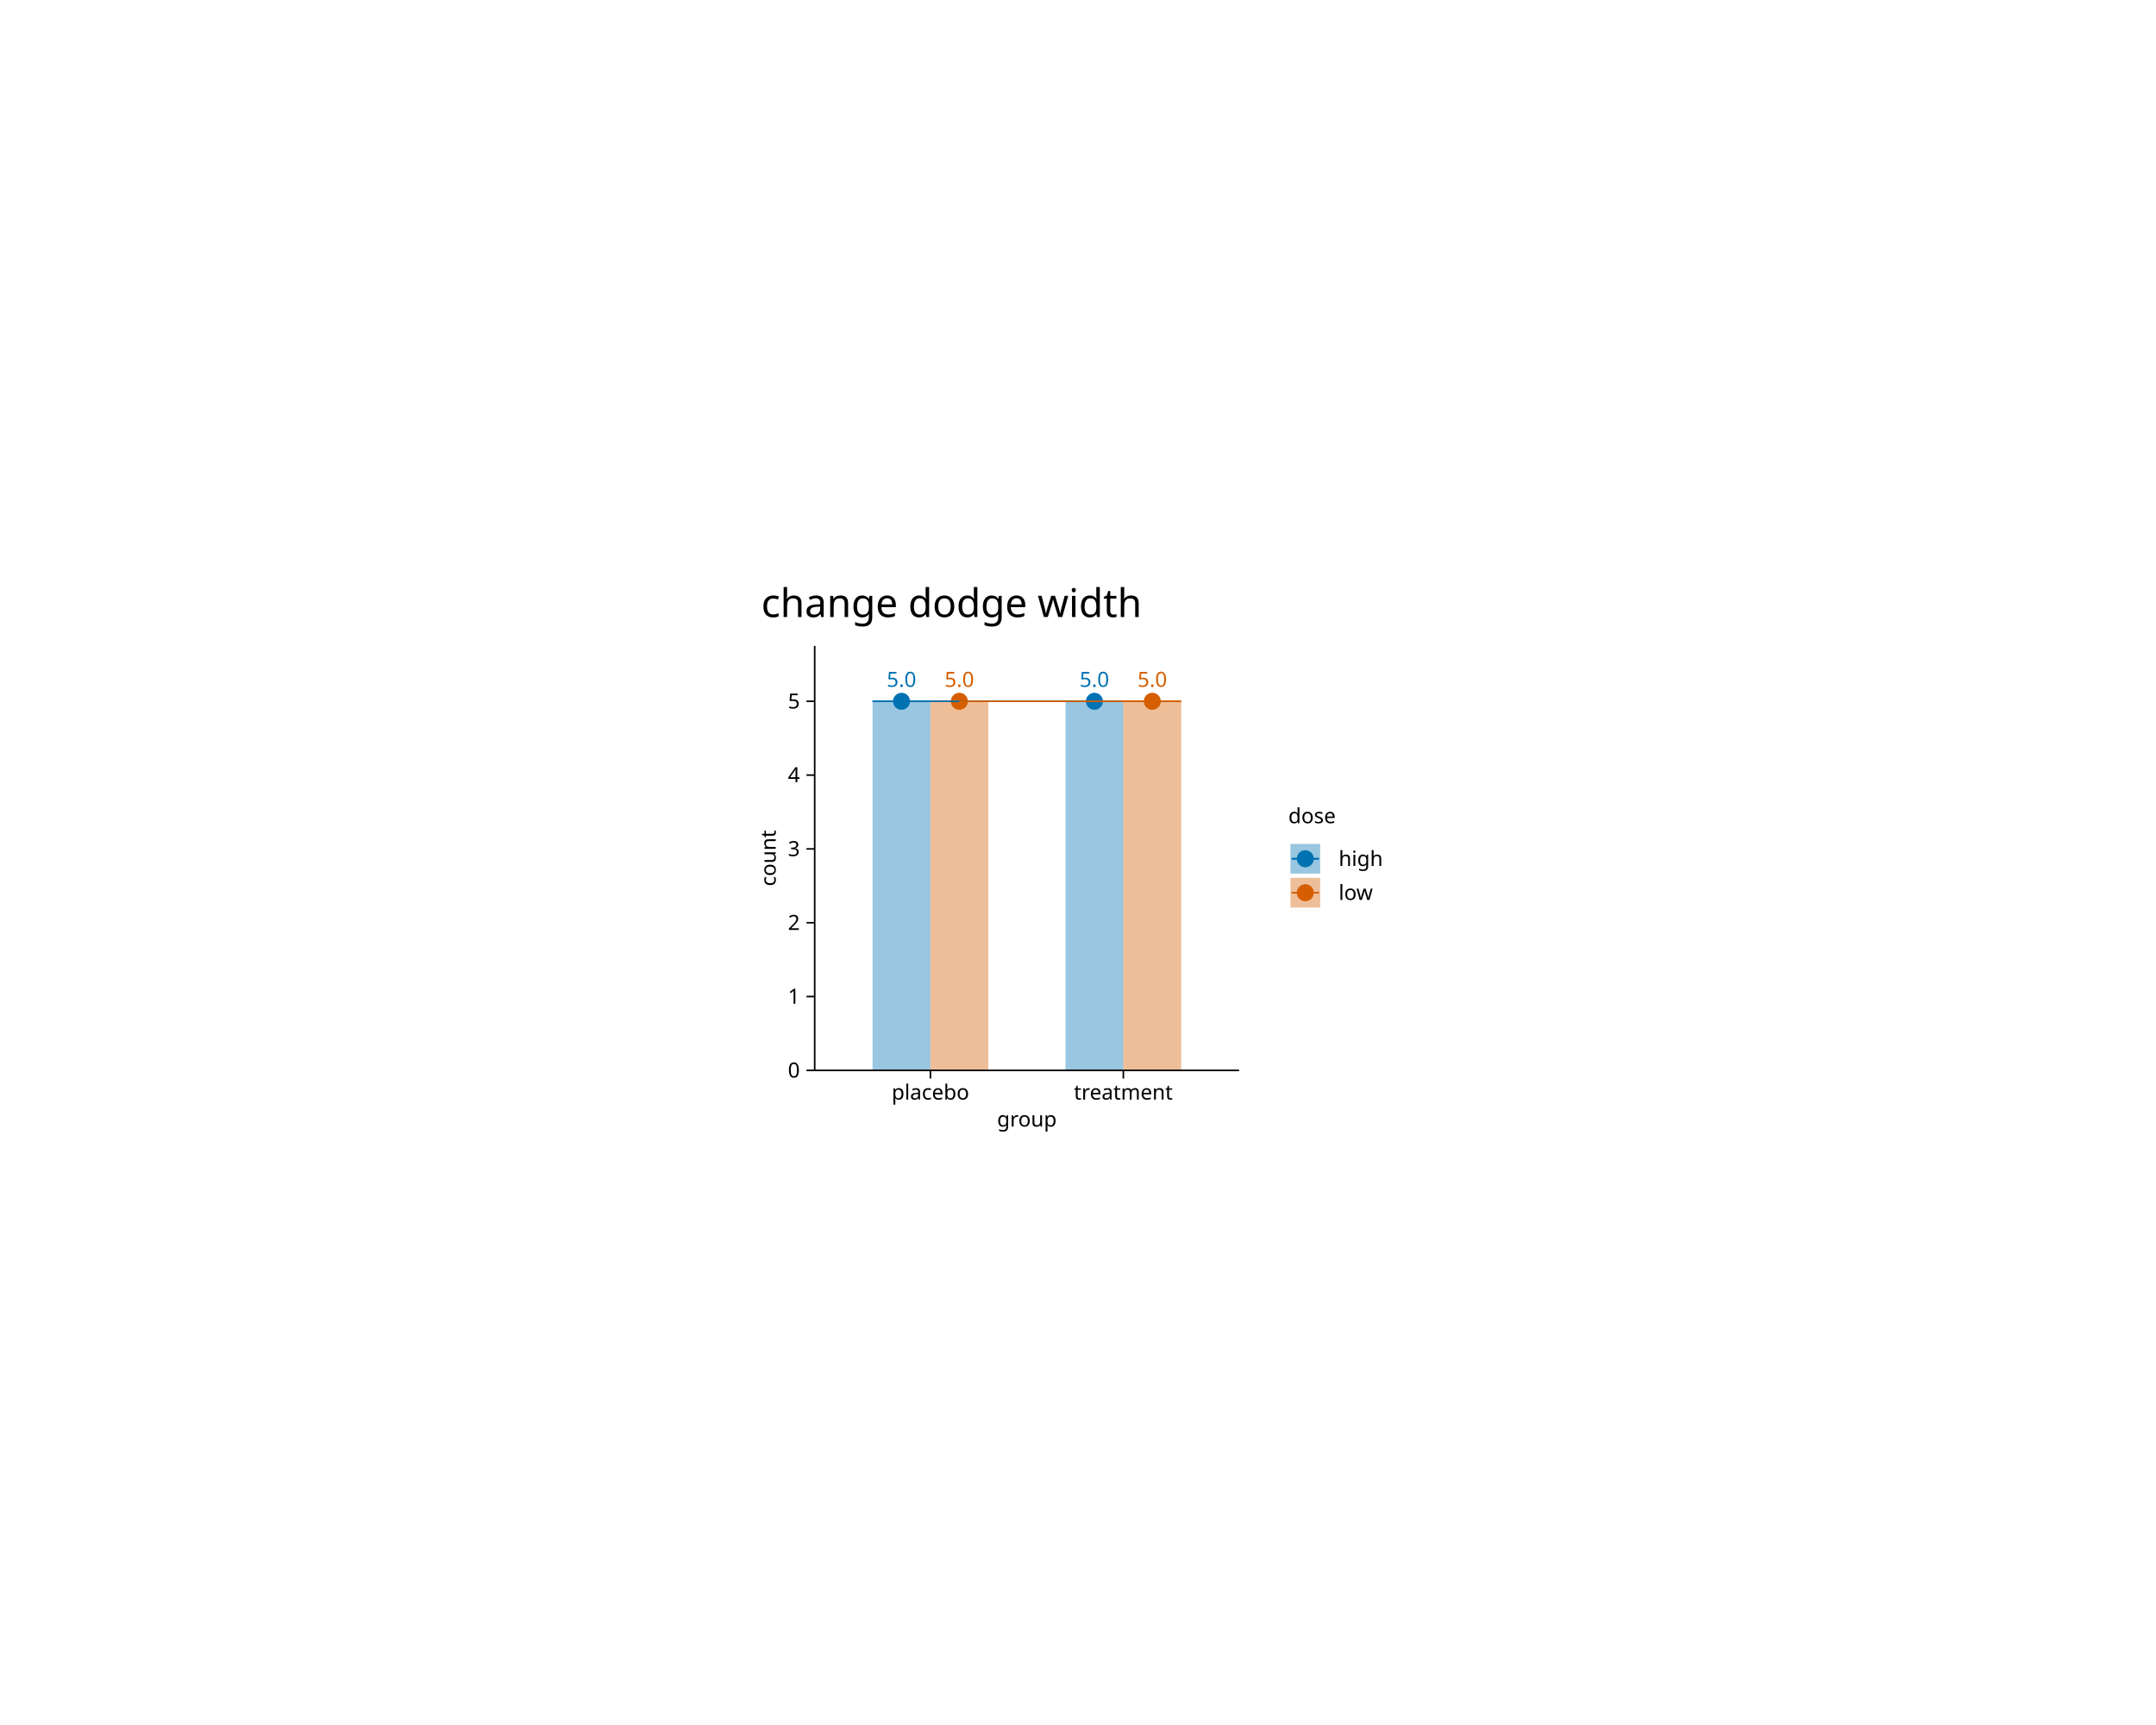
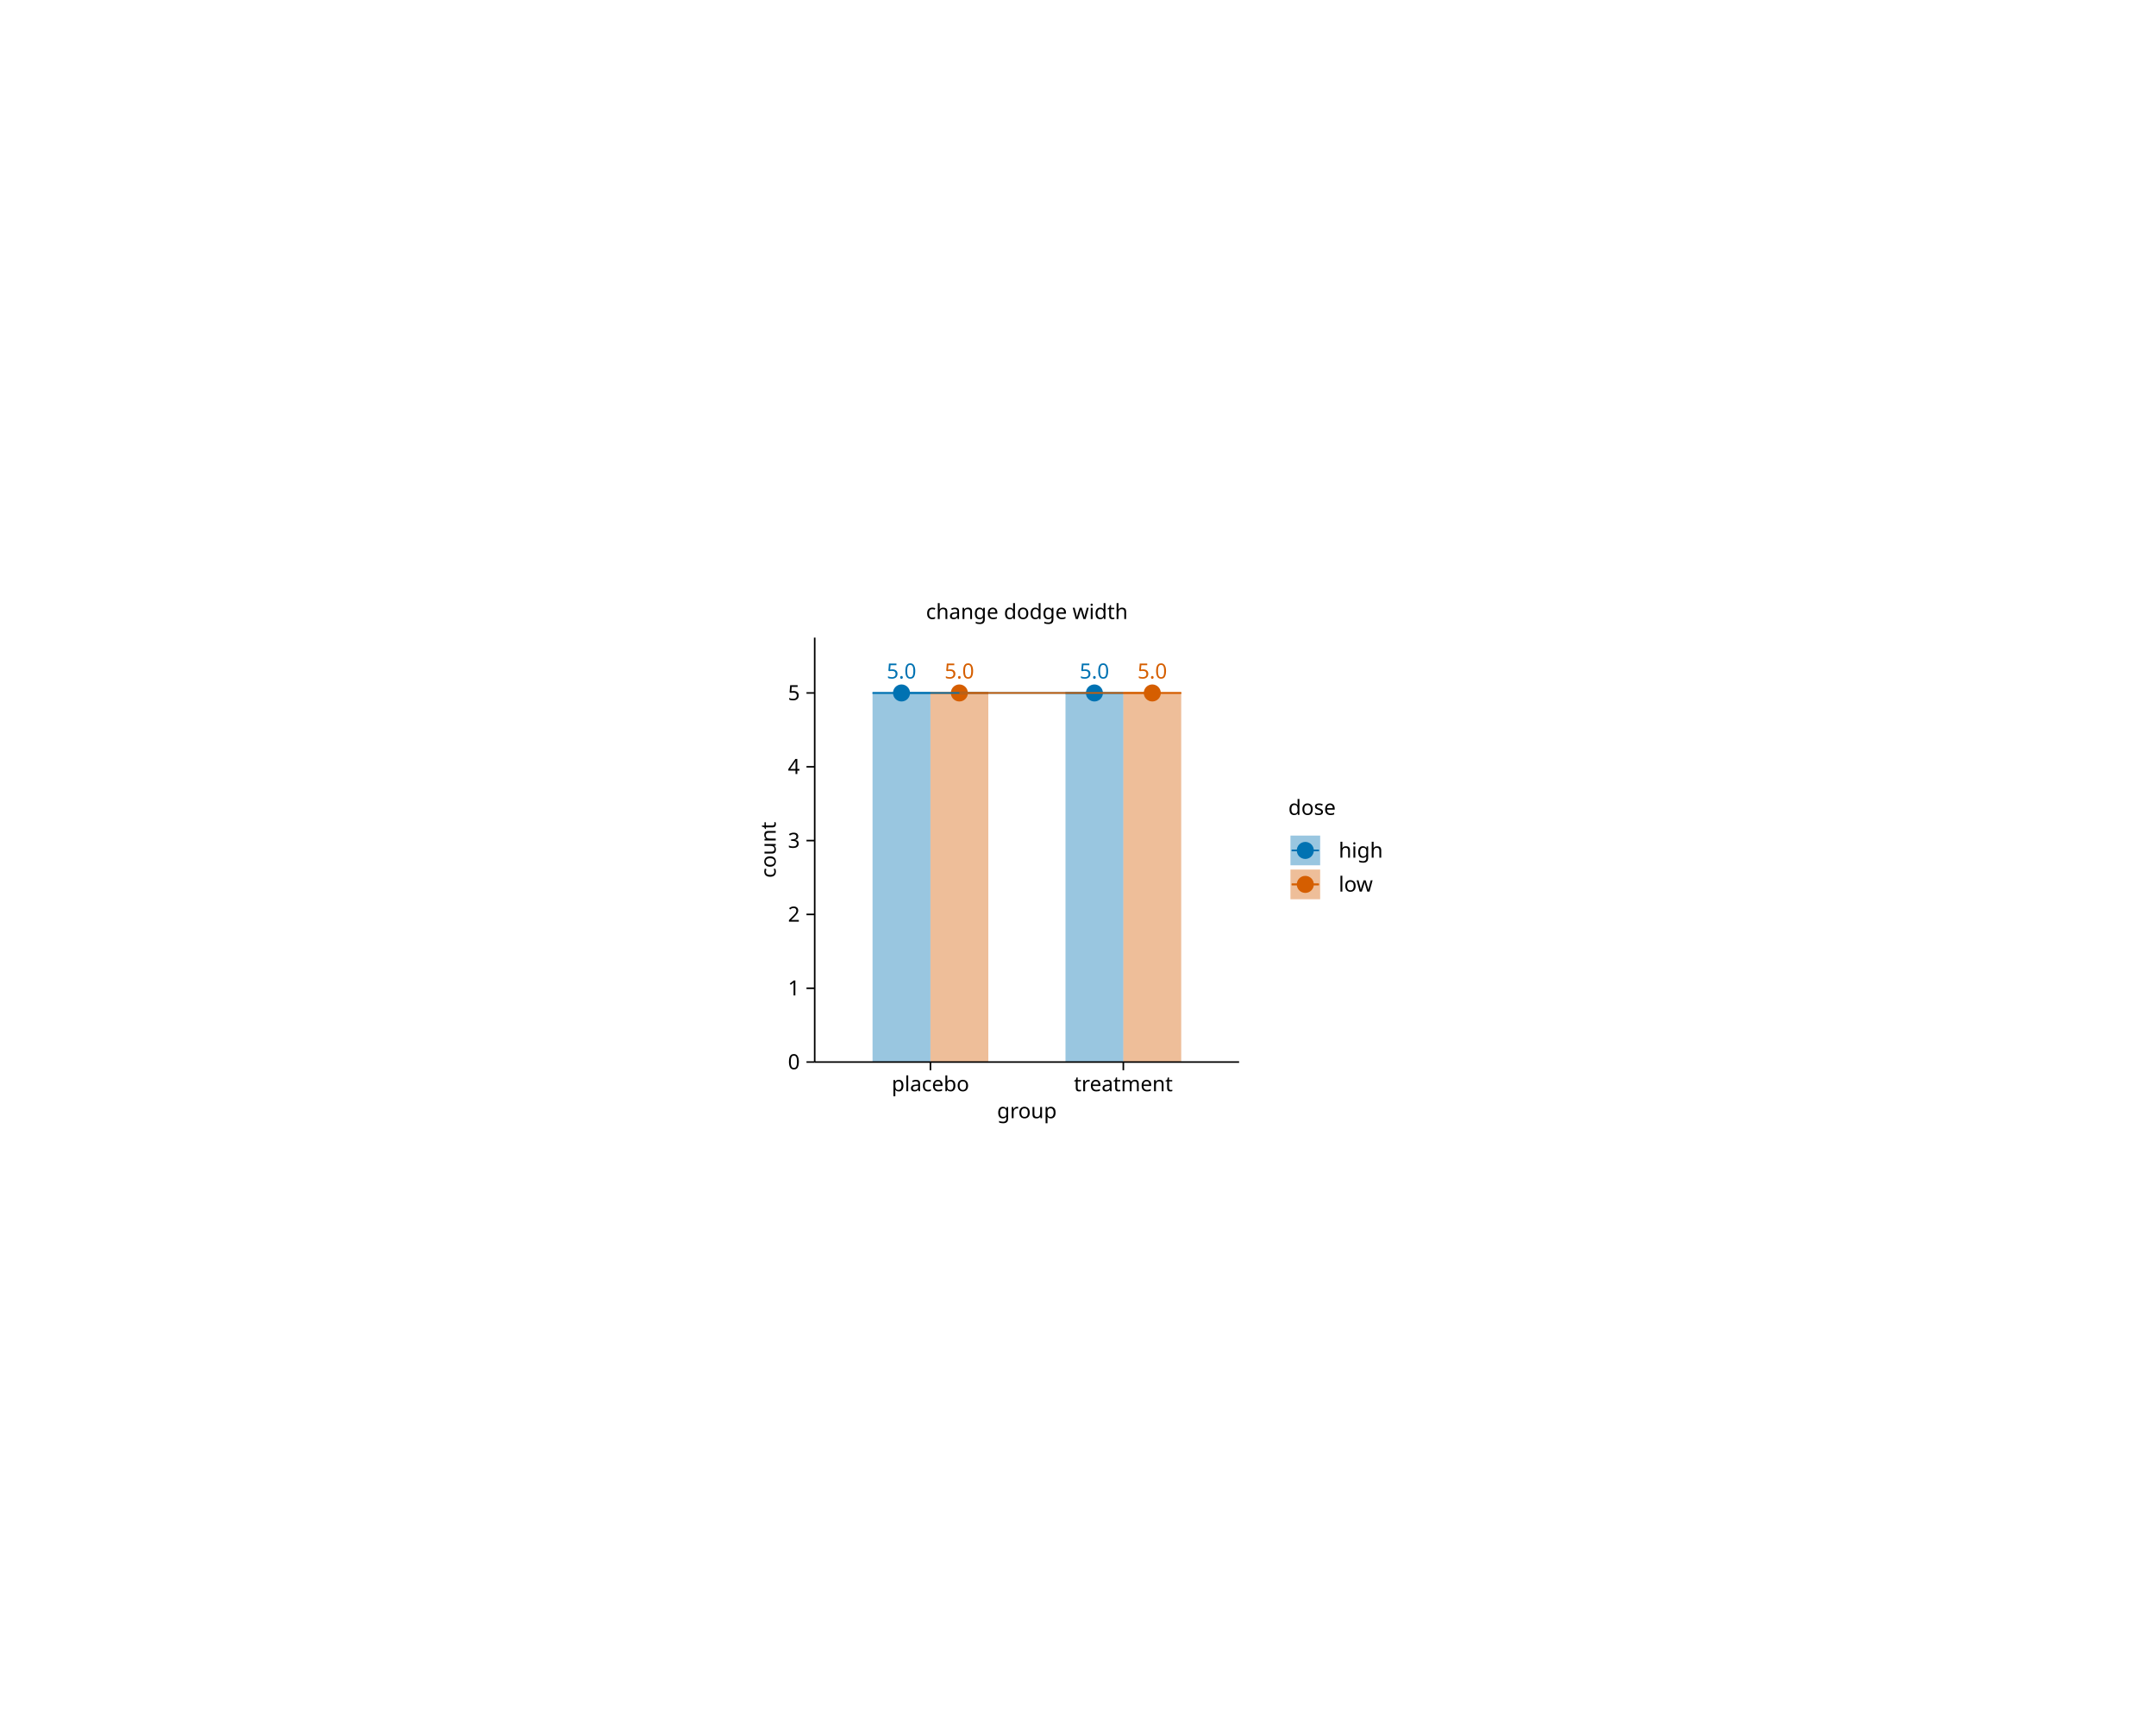
<svg xmlns="http://www.w3.org/2000/svg" class="svglite" data-engine-version="2.0" width="720.00pt" height="576.00pt" viewBox="0 0 720.00 576.00">
  <defs>
    <style type="text/css">
    .svglite line, .svglite polyline, .svglite polygon, .svglite path, .svglite rect, .svglite circle {
      fill: none;
      stroke: #000000;
      stroke-linecap: round;
      stroke-linejoin: round;
      stroke-miterlimit: 10.00;
    }
  </style>
  </defs>
  <rect width="100%" height="100%" style="stroke: none; fill: #FFFFFF;" />
  <defs>
    <clipPath id="cpMC4wMHw3MjAuMDB8MC4wMHw1NzYuMDA=">
      <rect x="0.00" y="0.00" width="720.00" height="576.00" />
    </clipPath>
  </defs>
  <g clip-path="url(#cpMC4wMHw3MjAuMDB8MC4wMHw1NzYuMDA=)">
</g>
  <defs>
-     <clipPath id="cpMjQ3LjMzfDQ3Mi42N3wxOTEuNDh8Mzg0LjUy">
-       <rect x="247.33" y="191.48" width="225.33" height="193.04" />
+     <clipPath id="cpMjUyLjgxfDQ2Ny4xOXwxOTkuNzR8Mzc2LjI2">
+       <rect x="252.81" y="199.74" width="214.37" height="176.53" />
    </clipPath>
  </defs>
-   <g clip-path="url(#cpMjQ3LjMzfDQ3Mi42N3wxOTEuNDh8Mzg0LjUy)">
-     <rect x="247.33" y="191.48" width="225.33" height="193.04" style="stroke-width: 1.07; stroke: #FFFFFF; fill: #FFFFFF;" />
+   <g clip-path="url(#cpMjUyLjgxfDQ2Ny4xOXwxOTkuNzR8Mzc2LjI2)">
+     <rect x="252.81" y="199.74" width="214.37" height="176.53" style="stroke-width: 1.07; stroke: none;" />
  </g>
  <g clip-path="url(#cpMC4wMHw3MjAuMDB8MC4wMHw1NzYuMDA=)">
</g>
  <defs>
-     <clipPath id="cpMjcyLjA3fDQxMy44MHwyMTUuNjh8MzU3LjQx">
-       <rect x="272.07" y="215.68" width="141.73" height="141.73" />
+     <clipPath id="cpMjcyLjA3fDQxMy44MHwyMTIuOTB8MzU0LjYz">
+       <rect x="272.07" y="212.90" width="141.73" height="141.73" />
    </clipPath>
  </defs>
-   <g clip-path="url(#cpMjcyLjA3fDQxMy44MHwyMTUuNjh8MzU3LjQx)">
- </g>
-   <g clip-path="url(#cpMC4wMHw3MjAuMDB8MC4wMHw1NzYuMDA=)">
- </g>
-   <defs>
-     <clipPath id="cpMjUyLjgxfDQ2Ny4xOXwyMTQuMjZ8Mzc5LjA0">
-       <rect x="252.81" y="214.26" width="214.37" height="164.78" />
-     </clipPath>
-   </defs>
-   <g clip-path="url(#cpMjUyLjgxfDQ2Ny4xOXwyMTQuMjZ8Mzc5LjA0)">
-     <rect x="252.81" y="214.26" width="214.37" height="164.78" style="stroke-width: 1.07; stroke: none;" />
+   <g clip-path="url(#cpMjcyLjA3fDQxMy44MHwyMTIuOTB8MzU0LjYz)">
+     <rect x="272.07" y="212.90" width="141.73" height="141.73" style="stroke-width: 1.07; stroke: none;" />
+     <rect x="291.39" y="231.39" width="19.33" height="123.25" style="stroke-width: 1.07; stroke: none; stroke-linecap: butt; stroke-linejoin: miter; fill: #0072B2; fill-opacity: 0.40;" />
+     <rect x="310.72" y="231.39" width="19.33" height="123.25" style="stroke-width: 1.07; stroke: none; stroke-linecap: butt; stroke-linejoin: miter; fill: #D55E00; fill-opacity: 0.40;" />
+     <rect x="355.82" y="231.39" width="19.33" height="123.25" style="stroke-width: 1.07; stroke: none; stroke-linecap: butt; stroke-linejoin: miter; fill: #0072B2; fill-opacity: 0.40;" />
+     <rect x="375.14" y="231.39" width="19.33" height="123.25" style="stroke-width: 1.07; stroke: none; stroke-linecap: butt; stroke-linejoin: miter; fill: #D55E00; fill-opacity: 0.40;" />
+     <polyline points="291.39,231.39 310.72,231.39 " style="stroke-width: 0.53; stroke: #0072B2; stroke-linecap: butt;" />
+     <polyline points="301.06,231.39 301.06,231.39 " style="stroke-width: 0.53; stroke: #0072B2; stroke-linecap: butt;" />
+     <polyline points="291.39,231.39 310.72,231.39 " style="stroke-width: 0.53; stroke: #0072B2; stroke-linecap: butt;" />
+     <polyline points="310.72,231.39 330.05,231.39 " style="stroke-width: 0.53; stroke: #D55E00; stroke-linecap: butt;" />
+     <polyline points="320.38,231.39 320.38,231.39 " style="stroke-width: 0.53; stroke: #D55E00; stroke-linecap: butt;" />
+     <polyline points="310.72,231.39 330.05,231.39 " style="stroke-width: 0.53; stroke: #D55E00; stroke-linecap: butt;" />
+     <polyline points="355.82,231.39 375.14,231.39 " style="stroke-width: 0.53; stroke: #0072B2; stroke-linecap: butt;" />
+     <polyline points="365.48,231.39 365.48,231.39 " style="stroke-width: 0.53; stroke: #0072B2; stroke-linecap: butt;" />
+     <polyline points="355.82,231.39 375.14,231.39 " style="stroke-width: 0.53; stroke: #0072B2; stroke-linecap: butt;" />
+     <polyline points="375.14,231.39 394.47,231.39 " style="stroke-width: 0.53; stroke: #D55E00; stroke-linecap: butt;" />
+     <polyline points="384.81,231.39 384.81,231.39 " style="stroke-width: 0.53; stroke: #D55E00; stroke-linecap: butt;" />
+     <polyline points="375.14,231.39 394.47,231.39 " style="stroke-width: 0.53; stroke: #D55E00; stroke-linecap: butt;" />
+     <circle cx="301.06" cy="231.39" r="2.49" style="stroke-width: 0.71; stroke: #0072B2; fill: #0072B2;" />
+     <circle cx="320.38" cy="231.39" r="2.49" style="stroke-width: 0.71; stroke: #D55E00; fill: #D55E00;" />
+     <circle cx="365.48" cy="231.39" r="2.49" style="stroke-width: 0.71; stroke: #0072B2; fill: #0072B2;" />
+     <circle cx="384.81" cy="231.39" r="2.49" style="stroke-width: 0.71; stroke: #D55E00; fill: #D55E00;" />
+     <text x="301.06" y="226.57" text-anchor="middle" style="font-size: 7.00px; fill: #0072B2; font-family: sans;" textLength="9.73px" lengthAdjust="spacingAndGlyphs">5.0</text>
+     <text x="320.38" y="226.57" text-anchor="middle" style="font-size: 7.00px; fill: #D55E00; font-family: sans;" textLength="9.73px" lengthAdjust="spacingAndGlyphs">5.0</text>
+     <text x="365.48" y="226.57" text-anchor="middle" style="font-size: 7.00px; fill: #0072B2; font-family: sans;" textLength="9.73px" lengthAdjust="spacingAndGlyphs">5.0</text>
+     <text x="384.81" y="226.57" text-anchor="middle" style="font-size: 7.00px; fill: #D55E00; font-family: sans;" textLength="9.73px" lengthAdjust="spacingAndGlyphs">5.0</text>
+     <polyline points="301.06,231.39 365.48,231.39 " style="stroke-width: 0.53; stroke: #0072B2; stroke-linecap: butt;" />
+     <polyline points="320.38,231.39 384.81,231.39 " style="stroke-width: 0.53; stroke: #D55E00; stroke-linecap: butt;" />
  </g>
  <g clip-path="url(#cpMC4wMHw3MjAuMDB8MC4wMHw1NzYuMDA=)">
- </g>
-   <g clip-path="url(#cpMjcyLjA3fDQxMy44MHwyMTUuNjh8MzU3LjQx)">
-     <rect x="272.07" y="215.68" width="141.73" height="141.73" style="stroke-width: 1.07; stroke: none;" />
-     <rect x="291.39" y="234.17" width="19.33" height="123.25" style="stroke-width: 1.07; stroke: none; stroke-linecap: butt; stroke-linejoin: miter; fill: #0072B2; fill-opacity: 0.40;" />
-     <rect x="310.72" y="234.17" width="19.33" height="123.25" style="stroke-width: 1.07; stroke: none; stroke-linecap: butt; stroke-linejoin: miter; fill: #D55E00; fill-opacity: 0.40;" />
-     <rect x="355.82" y="234.17" width="19.33" height="123.25" style="stroke-width: 1.07; stroke: none; stroke-linecap: butt; stroke-linejoin: miter; fill: #0072B2; fill-opacity: 0.40;" />
-     <rect x="375.14" y="234.17" width="19.33" height="123.25" style="stroke-width: 1.07; stroke: none; stroke-linecap: butt; stroke-linejoin: miter; fill: #D55E00; fill-opacity: 0.40;" />
-     <polyline points="291.39,234.17 310.72,234.17 " style="stroke-width: 0.53; stroke: #0072B2; stroke-linecap: butt;" />
-     <polyline points="301.06,234.17 301.06,234.17 " style="stroke-width: 0.53; stroke: #0072B2; stroke-linecap: butt;" />
-     <polyline points="291.39,234.17 310.72,234.17 " style="stroke-width: 0.53; stroke: #0072B2; stroke-linecap: butt;" />
-     <polyline points="310.72,234.17 330.05,234.17 " style="stroke-width: 0.53; stroke: #D55E00; stroke-linecap: butt;" />
-     <polyline points="320.38,234.17 320.38,234.17 " style="stroke-width: 0.53; stroke: #D55E00; stroke-linecap: butt;" />
-     <polyline points="310.72,234.17 330.05,234.17 " style="stroke-width: 0.53; stroke: #D55E00; stroke-linecap: butt;" />
-     <polyline points="355.82,234.17 375.14,234.17 " style="stroke-width: 0.53; stroke: #0072B2; stroke-linecap: butt;" />
-     <polyline points="365.48,234.17 365.48,234.17 " style="stroke-width: 0.53; stroke: #0072B2; stroke-linecap: butt;" />
-     <polyline points="355.82,234.17 375.14,234.17 " style="stroke-width: 0.53; stroke: #0072B2; stroke-linecap: butt;" />
-     <polyline points="375.14,234.17 394.47,234.17 " style="stroke-width: 0.53; stroke: #D55E00; stroke-linecap: butt;" />
-     <polyline points="384.81,234.17 384.81,234.17 " style="stroke-width: 0.53; stroke: #D55E00; stroke-linecap: butt;" />
-     <polyline points="375.14,234.17 394.47,234.17 " style="stroke-width: 0.53; stroke: #D55E00; stroke-linecap: butt;" />
-     <circle cx="301.06" cy="234.17" r="2.49" style="stroke-width: 0.71; stroke: #0072B2; fill: #0072B2;" />
-     <circle cx="320.38" cy="234.17" r="2.49" style="stroke-width: 0.71; stroke: #D55E00; fill: #D55E00;" />
-     <circle cx="365.48" cy="234.17" r="2.49" style="stroke-width: 0.71; stroke: #0072B2; fill: #0072B2;" />
-     <circle cx="384.81" cy="234.17" r="2.49" style="stroke-width: 0.71; stroke: #D55E00; fill: #D55E00;" />
-     <text x="301.06" y="229.35" text-anchor="middle" style="font-size: 7.00px; fill: #0072B2; font-family: sans;" textLength="9.73px" lengthAdjust="spacingAndGlyphs">5.0</text>
-     <text x="320.38" y="229.35" text-anchor="middle" style="font-size: 7.00px; fill: #D55E00; font-family: sans;" textLength="9.73px" lengthAdjust="spacingAndGlyphs">5.0</text>
-     <text x="365.48" y="229.35" text-anchor="middle" style="font-size: 7.00px; fill: #0072B2; font-family: sans;" textLength="9.73px" lengthAdjust="spacingAndGlyphs">5.0</text>
-     <text x="384.81" y="229.35" text-anchor="middle" style="font-size: 7.00px; fill: #D55E00; font-family: sans;" textLength="9.73px" lengthAdjust="spacingAndGlyphs">5.0</text>
-     <polyline points="301.06,234.17 365.48,234.17 " style="stroke-width: 0.53; stroke: #0072B2; stroke-linecap: butt;" />
-     <polyline points="320.38,234.17 384.81,234.17 " style="stroke-width: 0.53; stroke: #D55E00; stroke-linecap: butt;" />
-   </g>
-   <g clip-path="url(#cpMC4wMHw3MjAuMDB8MC4wMHw1NzYuMDA=)">
-     <polyline points="272.07,357.41 272.07,215.68 " style="stroke-width: 0.53; stroke-linecap: butt;" />
-     <text x="267.13" y="359.82" text-anchor="end" style="font-size: 7.00px; font-family: sans;" textLength="3.89px" lengthAdjust="spacingAndGlyphs">0</text>
-     <text x="267.13" y="335.17" text-anchor="end" style="font-size: 7.00px; font-family: sans;" textLength="3.89px" lengthAdjust="spacingAndGlyphs">1</text>
-     <text x="267.13" y="310.52" text-anchor="end" style="font-size: 7.00px; font-family: sans;" textLength="3.89px" lengthAdjust="spacingAndGlyphs">2</text>
-     <text x="267.13" y="285.87" text-anchor="end" style="font-size: 7.00px; font-family: sans;" textLength="3.89px" lengthAdjust="spacingAndGlyphs">3</text>
-     <text x="267.13" y="261.22" text-anchor="end" style="font-size: 7.00px; font-family: sans;" textLength="3.89px" lengthAdjust="spacingAndGlyphs">4</text>
-     <text x="267.13" y="236.58" text-anchor="end" style="font-size: 7.00px; font-family: sans;" textLength="3.89px" lengthAdjust="spacingAndGlyphs">5</text>
-     <polyline points="269.33,357.41 272.07,357.41 " style="stroke-width: 0.53; stroke-linecap: butt;" />
-     <polyline points="269.33,332.76 272.07,332.76 " style="stroke-width: 0.53; stroke-linecap: butt;" />
-     <polyline points="269.33,308.11 272.07,308.11 " style="stroke-width: 0.53; stroke-linecap: butt;" />
-     <polyline points="269.33,283.46 272.07,283.46 " style="stroke-width: 0.53; stroke-linecap: butt;" />
-     <polyline points="269.33,258.82 272.07,258.82 " style="stroke-width: 0.53; stroke-linecap: butt;" />
-     <polyline points="269.33,234.17 272.07,234.17 " style="stroke-width: 0.53; stroke-linecap: butt;" />
-     <polyline points="272.07,357.41 413.80,357.41 " style="stroke-width: 0.53; stroke-linecap: butt;" />
-     <polyline points="310.72,360.15 310.72,357.41 " style="stroke-width: 0.53; stroke-linecap: butt;" />
-     <polyline points="375.14,360.15 375.14,357.41 " style="stroke-width: 0.53; stroke-linecap: butt;" />
-     <text x="310.72" y="367.16" text-anchor="middle" style="font-size: 7.00px; font-family: sans;" textLength="24.52px" lengthAdjust="spacingAndGlyphs">placebo</text>
-     <text x="375.14" y="367.16" text-anchor="middle" style="font-size: 7.00px; font-family: sans;" textLength="29.57px" lengthAdjust="spacingAndGlyphs">treatment</text>
-     <text x="342.93" y="376.17" text-anchor="middle" style="font-size: 7.00px; font-family: sans;" textLength="17.90px" lengthAdjust="spacingAndGlyphs">group</text>
-     <text transform="translate(259.05,286.55) rotate(-90)" text-anchor="middle" style="font-size: 7.00px; font-family: sans;" textLength="17.13px" lengthAdjust="spacingAndGlyphs">count</text>
-     <rect x="424.76" y="263.85" width="41.01" height="45.39" style="stroke-width: 1.07; stroke: none;" />
-     <text x="430.24" y="274.88" style="font-size: 7.00px; font-family: sans;" textLength="15.18px" lengthAdjust="spacingAndGlyphs">dose</text>
-     <rect x="430.24" y="281.08" width="11.34" height="11.34" style="stroke-width: 1.07; stroke: none;" />
-     <rect x="430.95" y="281.79" width="9.92" height="9.92" style="stroke-width: 1.07; stroke: none; stroke-linecap: butt; stroke-linejoin: miter; fill: #0072B2; fill-opacity: 0.40;" />
-     <line x1="431.37" y1="286.75" x2="440.44" y2="286.75" style="stroke-width: 0.53; stroke: #0072B2; stroke-linecap: butt;" />
-     <circle cx="435.91" cy="286.75" r="2.49" style="stroke-width: 0.71; stroke: #0072B2; fill: #0072B2;" />
-     <line x1="431.37" y1="286.75" x2="440.44" y2="286.75" style="stroke-width: 0.53; stroke: #0072B2; stroke-linecap: butt;" />
-     <rect x="430.24" y="292.42" width="11.34" height="11.34" style="stroke-width: 1.07; stroke: none;" />
-     <rect x="430.95" y="293.13" width="9.92" height="9.92" style="stroke-width: 1.07; stroke: none; stroke-linecap: butt; stroke-linejoin: miter; fill: #D55E00; fill-opacity: 0.40;" />
-     <line x1="431.37" y1="298.09" x2="440.44" y2="298.09" style="stroke-width: 0.53; stroke: #D55E00; stroke-linecap: butt;" />
-     <circle cx="435.91" cy="298.09" r="2.49" style="stroke-width: 0.71; stroke: #D55E00; fill: #D55E00;" />
-     <line x1="431.37" y1="298.09" x2="440.44" y2="298.09" style="stroke-width: 0.53; stroke: #D55E00; stroke-linecap: butt;" />
-     <text x="447.06" y="289.16" style="font-size: 7.00px; font-family: sans;" textLength="13.23px" lengthAdjust="spacingAndGlyphs">high</text>
-     <text x="447.06" y="300.50" style="font-size: 7.00px; font-family: sans;" textLength="10.50px" lengthAdjust="spacingAndGlyphs">low</text>
-     <text x="254.23" y="206.04" style="font-size: 13.20px; font-family: sans;" textLength="118.17px" lengthAdjust="spacingAndGlyphs">change dodge width</text>
+     <polyline points="272.07,354.63 272.07,212.90 " style="stroke-width: 0.53; stroke-linecap: butt;" />
+     <text x="267.13" y="357.04" text-anchor="end" style="font-size: 7.00px; font-family: sans;" textLength="3.89px" lengthAdjust="spacingAndGlyphs">0</text>
+     <text x="267.13" y="332.39" text-anchor="end" style="font-size: 7.00px; font-family: sans;" textLength="3.89px" lengthAdjust="spacingAndGlyphs">1</text>
+     <text x="267.13" y="307.75" text-anchor="end" style="font-size: 7.00px; font-family: sans;" textLength="3.89px" lengthAdjust="spacingAndGlyphs">2</text>
+     <text x="267.13" y="283.10" text-anchor="end" style="font-size: 7.00px; font-family: sans;" textLength="3.89px" lengthAdjust="spacingAndGlyphs">3</text>
+     <text x="267.13" y="258.45" text-anchor="end" style="font-size: 7.00px; font-family: sans;" textLength="3.89px" lengthAdjust="spacingAndGlyphs">4</text>
+     <text x="267.13" y="233.80" text-anchor="end" style="font-size: 7.00px; font-family: sans;" textLength="3.89px" lengthAdjust="spacingAndGlyphs">5</text>
+     <polyline points="269.33,354.63 272.07,354.63 " style="stroke-width: 0.53; stroke-linecap: butt;" />
+     <polyline points="269.33,329.99 272.07,329.99 " style="stroke-width: 0.53; stroke-linecap: butt;" />
+     <polyline points="269.33,305.34 272.07,305.34 " style="stroke-width: 0.53; stroke-linecap: butt;" />
+     <polyline points="269.33,280.69 272.07,280.69 " style="stroke-width: 0.53; stroke-linecap: butt;" />
+     <polyline points="269.33,256.04 272.07,256.04 " style="stroke-width: 0.53; stroke-linecap: butt;" />
+     <polyline points="269.33,231.39 272.07,231.39 " style="stroke-width: 0.53; stroke-linecap: butt;" />
+     <polyline points="272.07,354.63 413.80,354.63 " style="stroke-width: 0.53; stroke-linecap: butt;" />
+     <polyline points="310.72,357.37 310.72,354.63 " style="stroke-width: 0.53; stroke-linecap: butt;" />
+     <polyline points="375.14,357.37 375.14,354.63 " style="stroke-width: 0.53; stroke-linecap: butt;" />
+     <text x="310.72" y="364.38" text-anchor="middle" style="font-size: 7.00px; font-family: sans;" textLength="24.52px" lengthAdjust="spacingAndGlyphs">placebo</text>
+     <text x="375.14" y="364.38" text-anchor="middle" style="font-size: 7.00px; font-family: sans;" textLength="29.57px" lengthAdjust="spacingAndGlyphs">treatment</text>
+     <text x="342.93" y="373.39" text-anchor="middle" style="font-size: 7.00px; font-family: sans;" textLength="17.90px" lengthAdjust="spacingAndGlyphs">group</text>
+     <text transform="translate(259.05,283.77) rotate(-90)" text-anchor="middle" style="font-size: 7.00px; font-family: sans;" textLength="17.13px" lengthAdjust="spacingAndGlyphs">count</text>
+     <rect x="424.76" y="261.08" width="41.01" height="45.39" style="stroke-width: 1.07; stroke: none;" />
+     <text x="430.24" y="272.10" style="font-size: 7.00px; font-family: sans;" textLength="15.18px" lengthAdjust="spacingAndGlyphs">dose</text>
+     <rect x="430.24" y="278.31" width="11.34" height="11.34" style="stroke-width: 1.07; stroke: none;" />
+     <rect x="430.95" y="279.01" width="9.92" height="9.92" style="stroke-width: 1.07; stroke: none; stroke-linecap: butt; stroke-linejoin: miter; fill: #0072B2; fill-opacity: 0.40;" />
+     <line x1="431.37" y1="283.97" x2="440.44" y2="283.97" style="stroke-width: 0.53; stroke: #0072B2; stroke-linecap: butt;" />
+     <circle cx="435.91" cy="283.97" r="2.49" style="stroke-width: 0.71; stroke: #0072B2; fill: #0072B2;" />
+     <line x1="431.37" y1="283.97" x2="440.44" y2="283.97" style="stroke-width: 0.53; stroke: #0072B2; stroke-linecap: butt;" />
+     <rect x="430.24" y="289.64" width="11.34" height="11.34" style="stroke-width: 1.07; stroke: none;" />
+     <rect x="430.95" y="290.35" width="9.92" height="9.92" style="stroke-width: 1.07; stroke: none; stroke-linecap: butt; stroke-linejoin: miter; fill: #D55E00; fill-opacity: 0.40;" />
+     <line x1="431.37" y1="295.31" x2="440.44" y2="295.31" style="stroke-width: 0.53; stroke: #D55E00; stroke-linecap: butt;" />
+     <circle cx="435.91" cy="295.31" r="2.49" style="stroke-width: 0.71; stroke: #D55E00; fill: #D55E00;" />
+     <line x1="431.37" y1="295.31" x2="440.44" y2="295.31" style="stroke-width: 0.53; stroke: #D55E00; stroke-linecap: butt;" />
+     <text x="447.06" y="286.38" style="font-size: 7.00px; font-family: sans;" textLength="13.23px" lengthAdjust="spacingAndGlyphs">high</text>
+     <text x="447.06" y="297.72" style="font-size: 7.00px; font-family: sans;" textLength="10.50px" lengthAdjust="spacingAndGlyphs">low</text>
+     <text x="342.93" y="206.70" text-anchor="middle" style="font-size: 7.00px; font-family: sans;" textLength="62.67px" lengthAdjust="spacingAndGlyphs">change dodge width</text>
  </g>
</svg>
